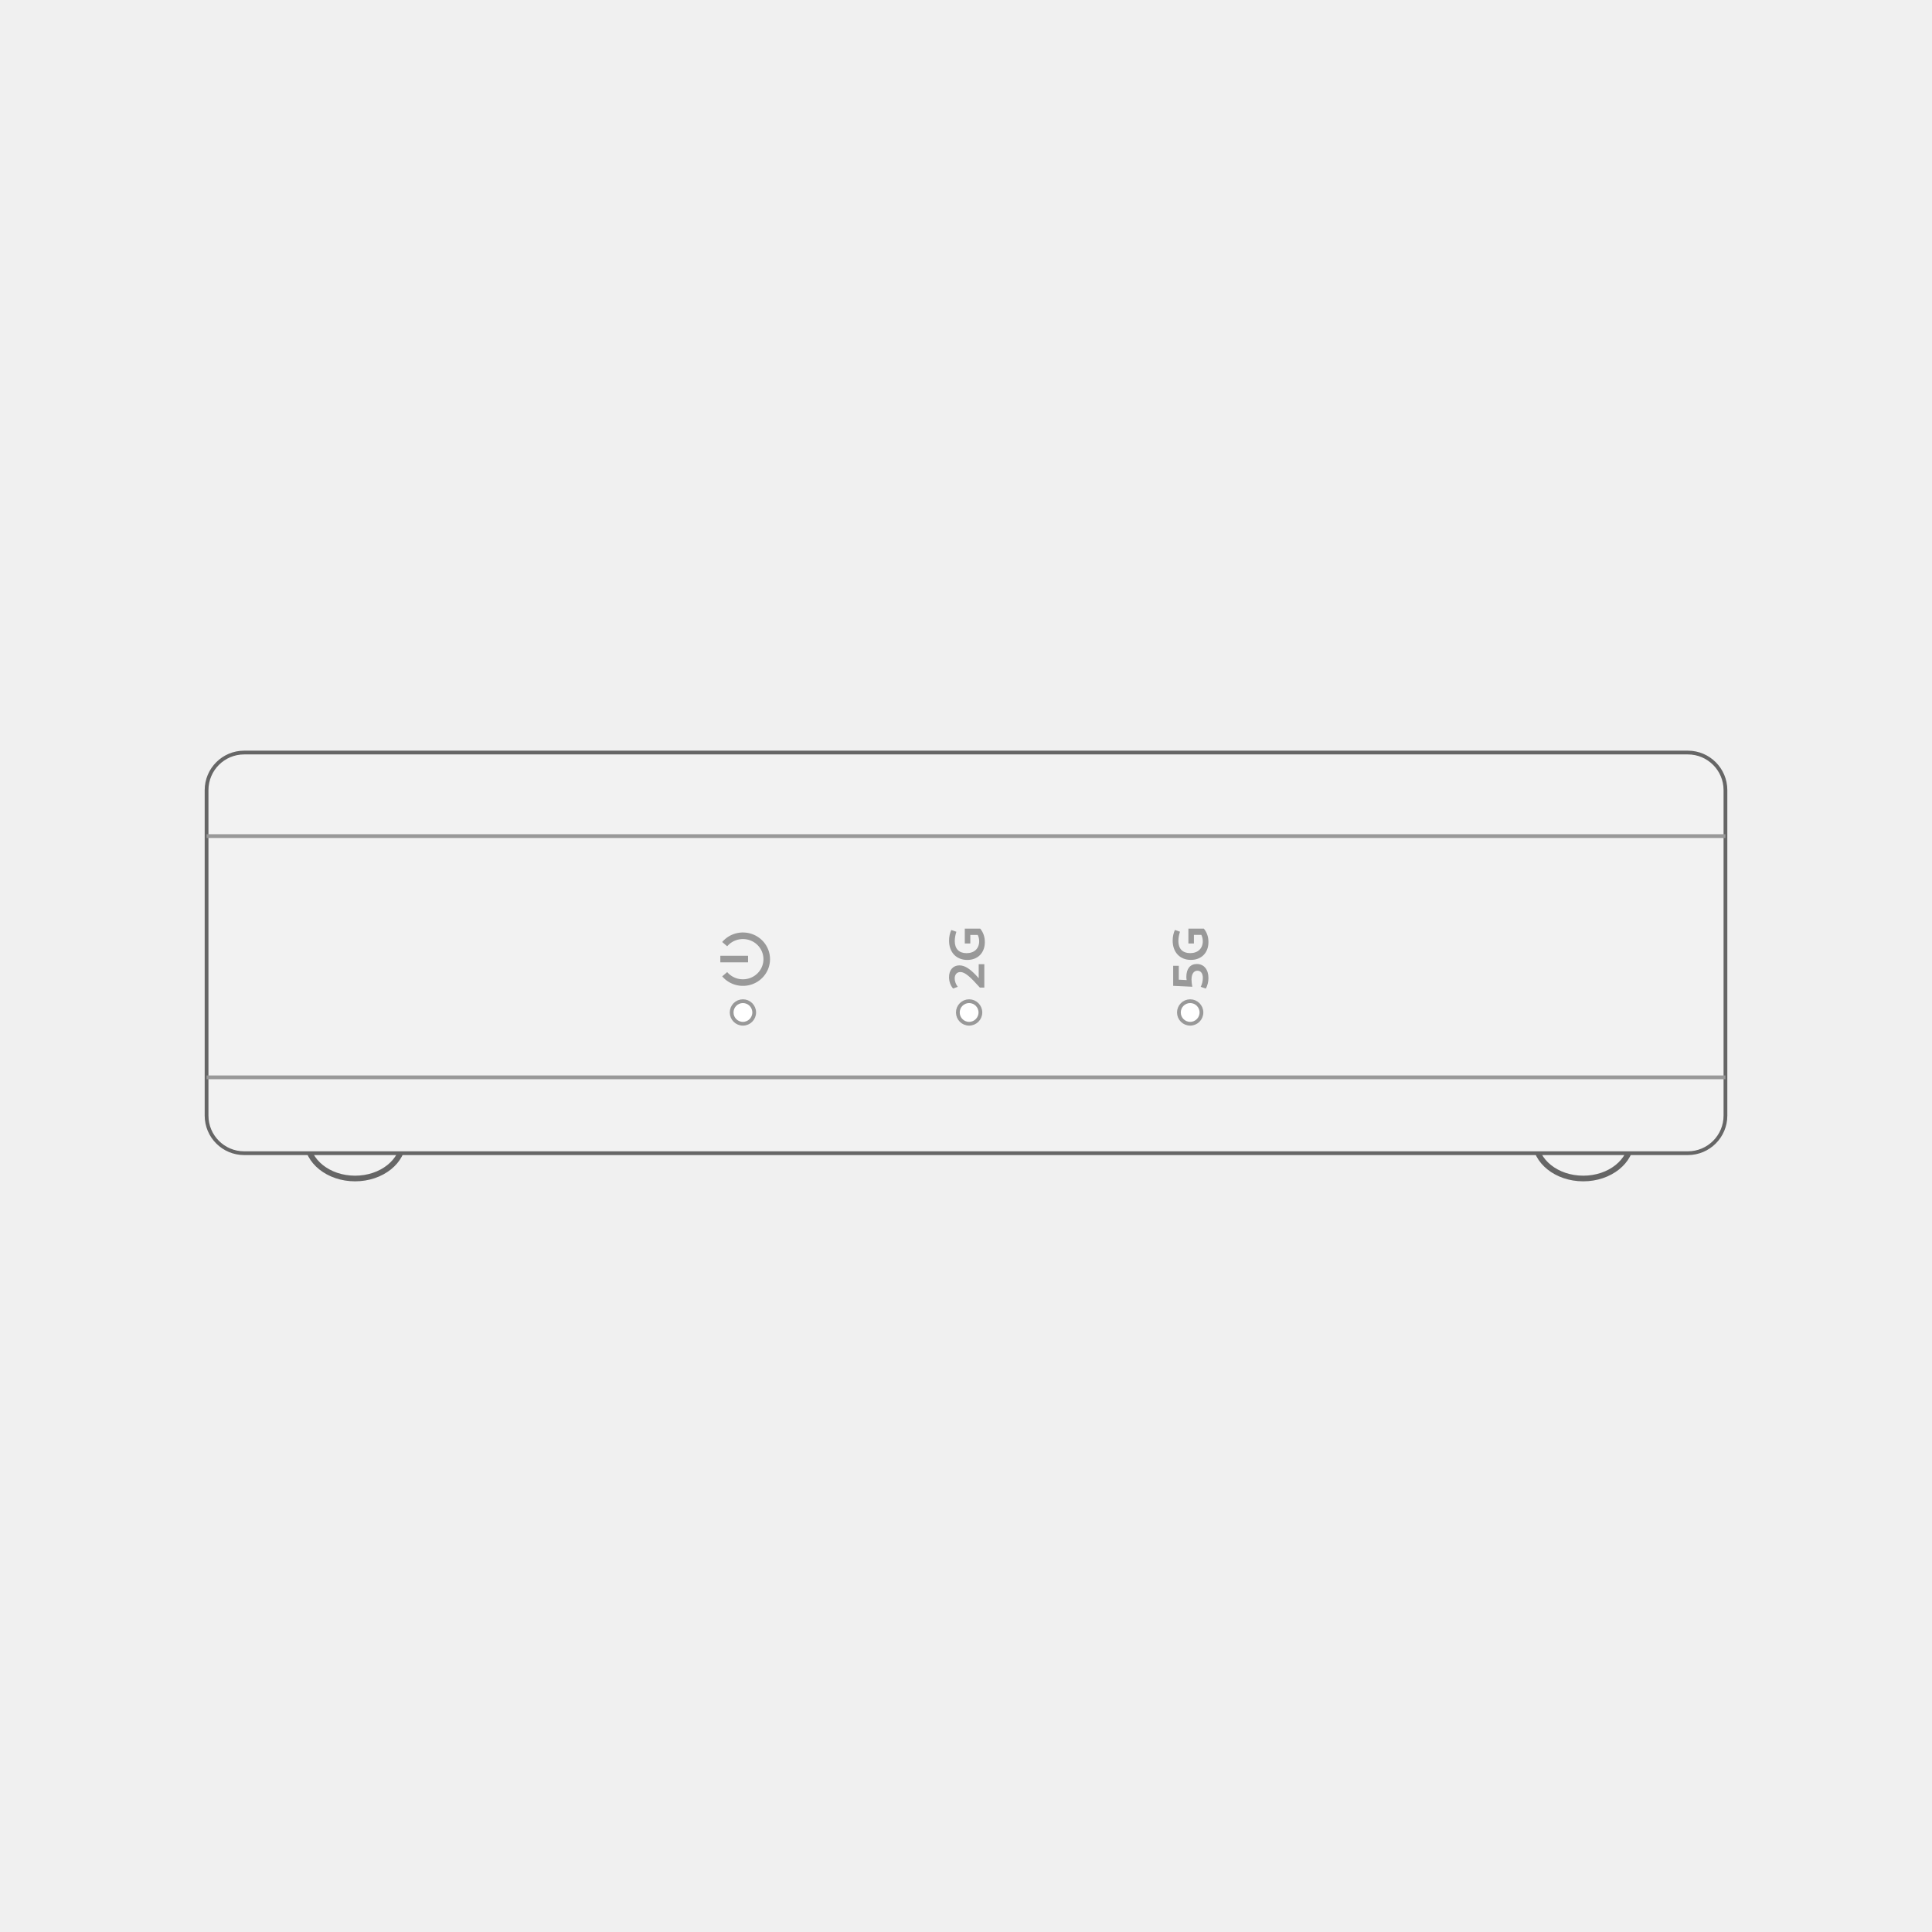
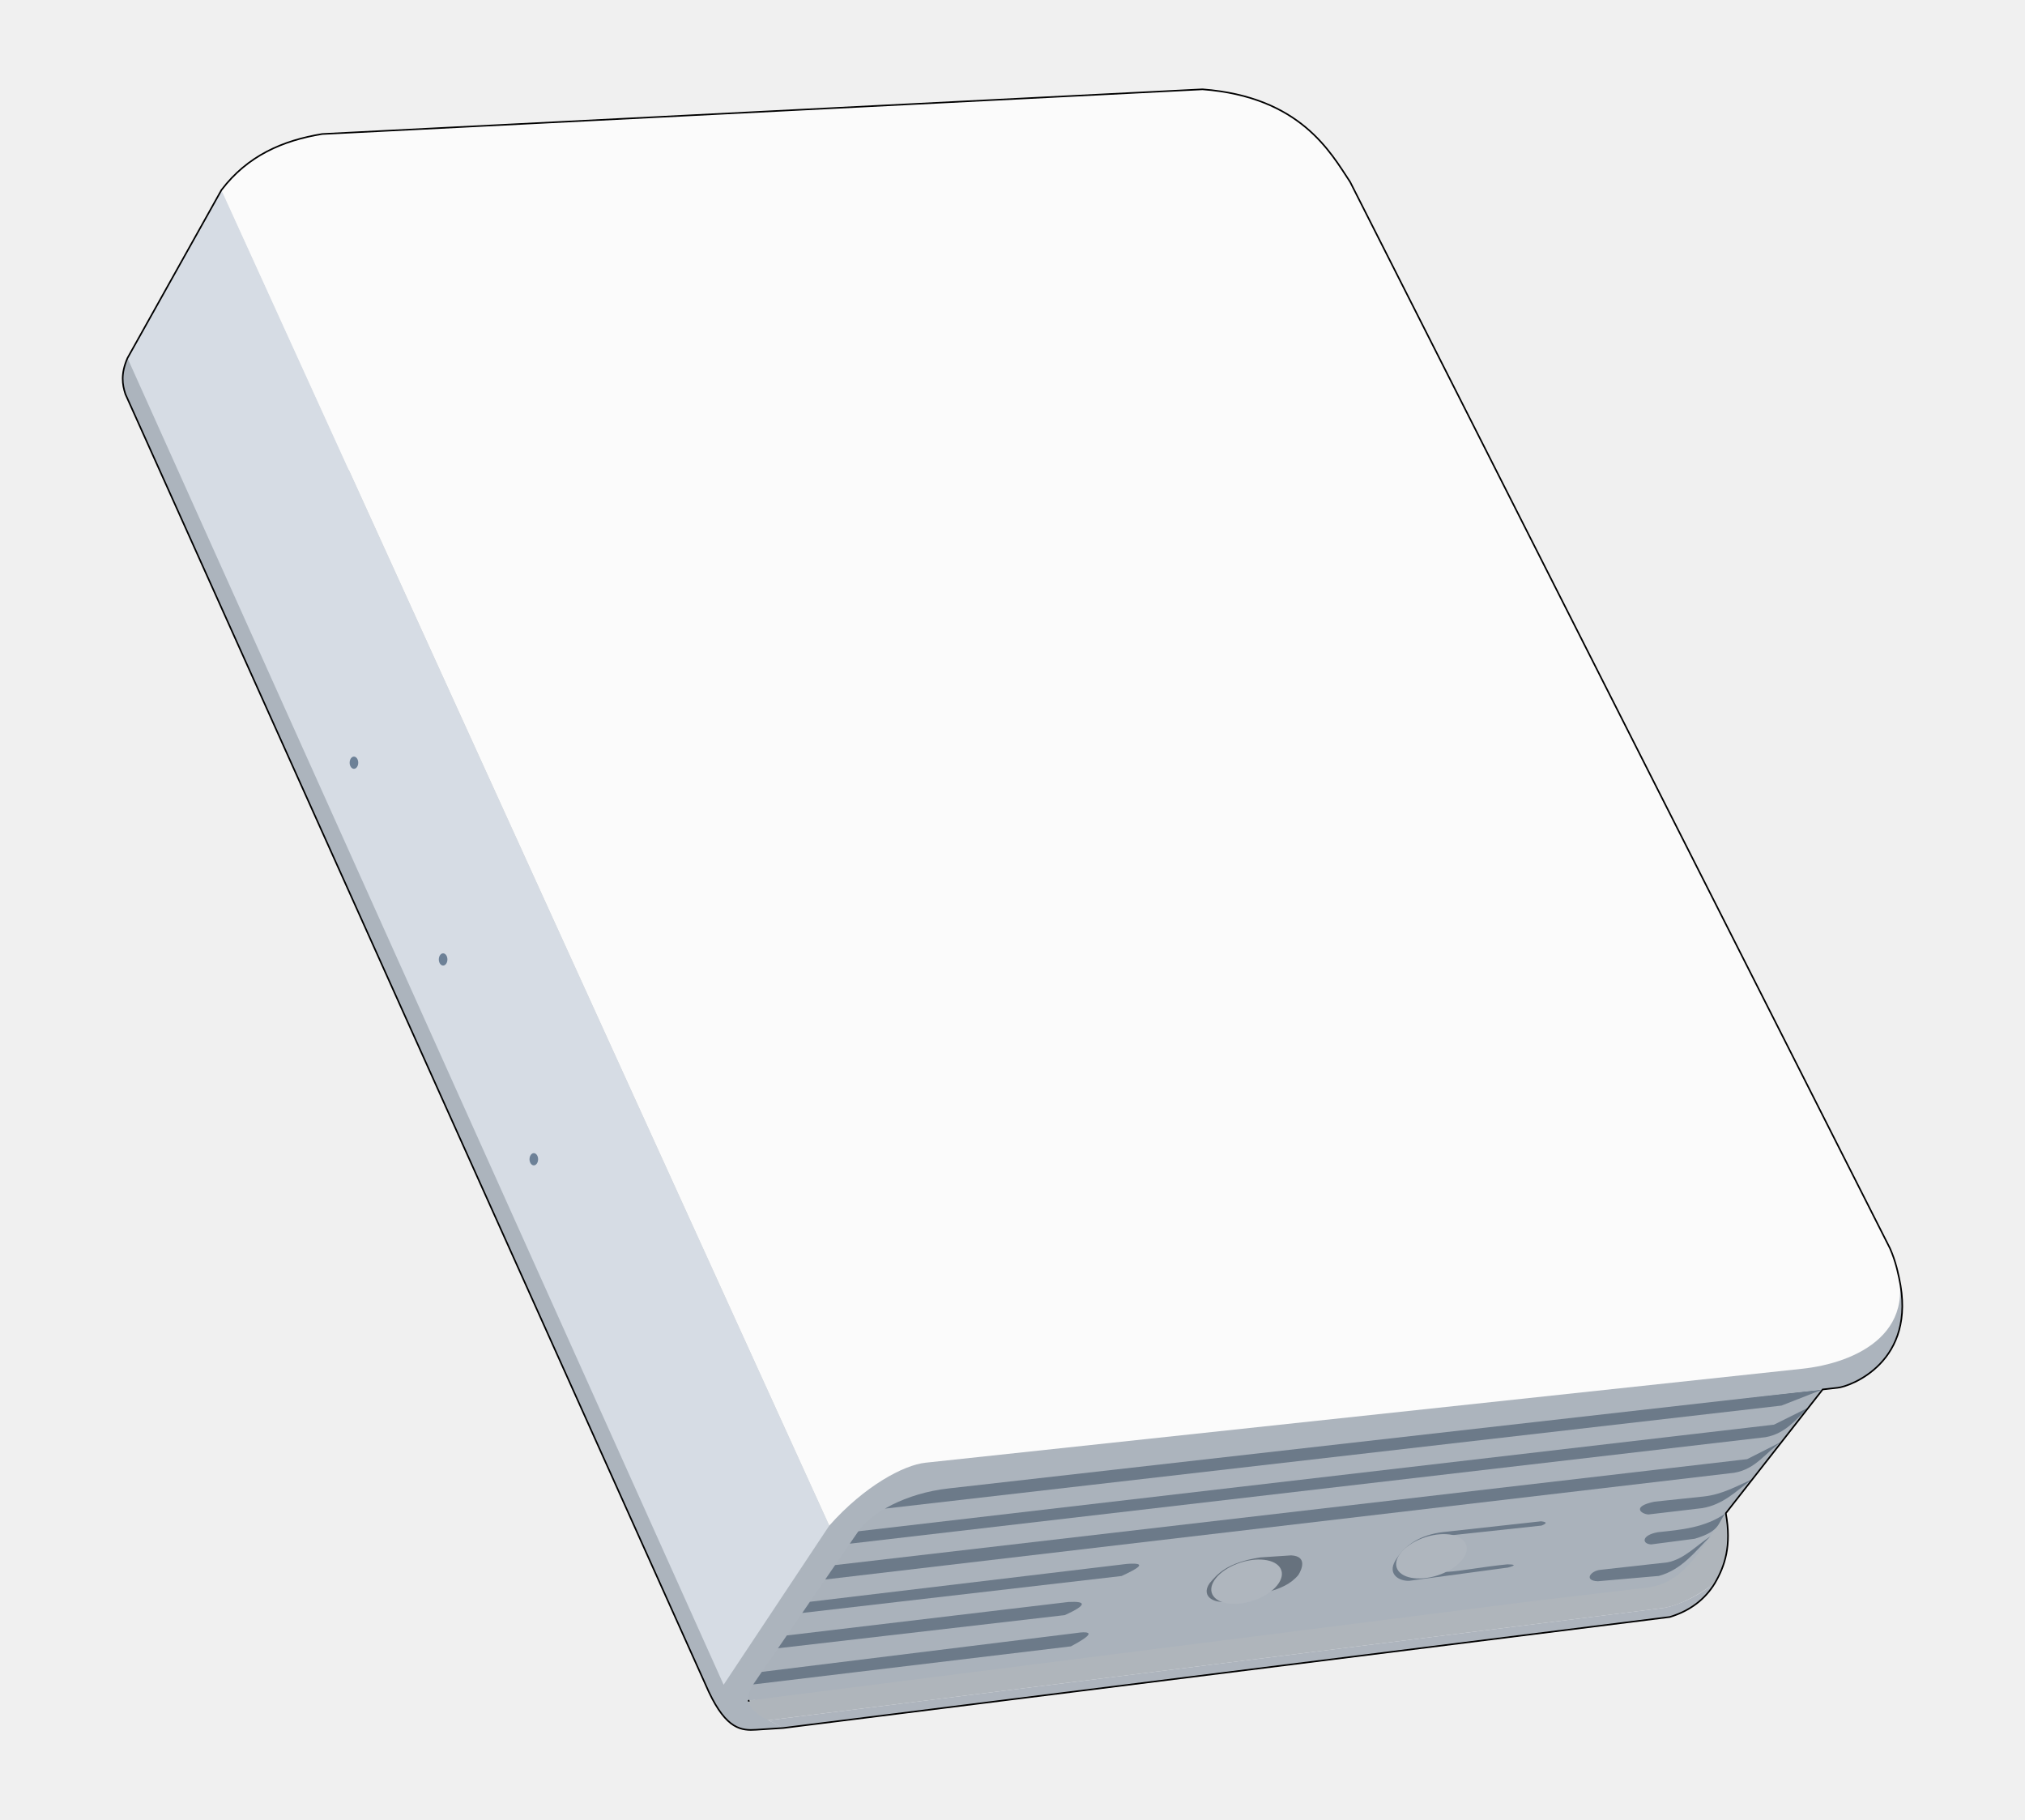
- <svg xmlns="http://www.w3.org/2000/svg" version="1.1" viewBox="0 0 514 514">
-   <g display="none">
-  </g>
-   <g>
-     <g transform="translate(0 -95.459)">
-       <g fill="#f2f2f2" stroke="#666">
-         <ellipse cx="421.22" cy="398.78" rx="12.796" ry="10.215" stroke-width="1.5" />
-         <ellipse cx="94.473" cy="398.78" rx="12.796" ry="10.215" stroke-width="1.5" />
-         <rect x="54.957" y="295.67" width="404.09" height="106.59" ry="10" />
-       </g>
-       <path d="m54.957 317.9h404.09" fill="none" stroke="#999" stroke-width="1px" />
-       <path d="m54.957 382.08h404.09" fill="none" stroke="#999" stroke-width="1px" />
-       <g fill="#fff" stroke="#999">
-         <circle cx="197.65" cy="364.82" r="3" />
-         <circle cx="257.83" cy="364.82" r="3" />
-         <circle cx="316.64" cy="364.82" r="3" />
-       </g>
-       <path d="m192.8 346.64a6.334 6.229 0 0 1 7.019-1.85 6.334 6.229 0 0 1 4.168 5.854 6.334 6.229 0 0 1-4.168 5.854 6.334 6.229 0 0 1-7.019-1.85" fill="none" stroke="#999" stroke-width="1.75" />
-       <path d="m191.64 350.61h7.376" fill="none" stroke="#999" stroke-width="1.75" />
-       <g transform="rotate(-90 -4.0343 -5.1469)" fill="#999" aria-label="2G">
-         <path d="m-367.38 260.76h6.213v-1.493h-3.72c2.413-2.12 3.413-3.627 3.413-5.147 0-1.68-1.24-2.747-3.133-2.747-1.16 0-2.227 0.387-3.027 1.08l0.453 1.24c0.733-0.547 1.533-0.813 2.227-0.813 1.053 0 1.707 0.6 1.707 1.507 0 1.24-1.28 2.64-4.133 5.187z" />
-         <path d="m-355.28 260.9c1.387 0 2.587-0.413 3.573-1.227v-4.107h-3.947v1.467h2.28v1.973c-0.467 0.24-1.04 0.387-1.68 0.387-1.933 0-3.173-1.293-3.173-3.36 0-2 1.16-3.133 3.213-3.133 0.813 0 1.76 0.173 2.48 0.427l0.48-1.347c-0.8-0.387-1.813-0.6-2.853-0.6-3.107 0-5.12 1.947-5.12 4.853 0 2.8 1.893 4.667 4.747 4.667z" />
-       </g>
-       <g transform="rotate(-90 -4.0343 -5.1469)" fill="#999" aria-label="5G">
-         <path d="m-364.84 320.39c2.253 0 3.733-1.187 3.733-3.093 0-1.747-1.253-2.787-3.427-2.787-0.32 0-0.6 0.027-0.853 0.08l0.107-2.093h3.693v-1.493h-5.333l-0.24 5.093c0.587-0.12 1.347-0.213 1.907-0.213 1.48 0 2.36 0.587 2.36 1.573 0 0.907-0.72 1.44-1.92 1.44-0.8 0-1.693-0.213-2.373-0.56l-0.467 1.36c0.853 0.453 1.8 0.693 2.813 0.693z" />
-         <path d="m-355.27 320.39c1.387 0 2.587-0.413 3.573-1.227v-4.107h-3.947v1.467h2.28v1.973c-0.467 0.24-1.04 0.387-1.68 0.387-1.933 0-3.173-1.293-3.173-3.36 0-2 1.16-3.133 3.213-3.133 0.813 0 1.76 0.173 2.48 0.427l0.48-1.347c-0.8-0.387-1.813-0.6-2.853-0.6-3.107 0-5.12 1.947-5.12 4.853 0 2.8 1.893 4.667 4.747 4.667z" />
-       </g>
+ <svg xmlns="http://www.w3.org/2000/svg" width="100%" height="100%" viewBox="0 0 1280 1150" version="1.1" xml:space="preserve" style="fill-rule:evenodd;clip-rule:evenodd;stroke-linecap:round;stroke-linejoin:round;stroke-miterlimit:1.414;" id="svg37">
+   <defs id="defs41" />
+   <g id="g17388">
+     <g id="g17413" transform="translate(1566.012,-7.652652)">
+       <path style="fill:#afb5bb;fill-opacity:1;stroke:none;stroke-width:1px;stroke-linecap:butt;stroke-linejoin:miter;stroke-opacity:1" d="m -482.11,1008.498 c 6.38,-10.889 10.729,-23.723 6.987,-44.296 l -617.434,118.391 c -5.766,11.004 3.402,11.645 12.275,12.49 l 566.257,-71.068 c 11.238,-2.069 21.664,-8.34 31.914,-15.517 z" id="path17252" />
+       <path style="fill:#aab2bb;fill-opacity:1;stroke:none;stroke-width:1px;stroke-linecap:butt;stroke-linejoin:miter;stroke-opacity:1" d="m -601.61,1020.292 77.603,-9.207 c 22.581,-3.366 32.224,-22.706 48.884,-46.883 l 61.229,-78.245 -552.448,62.561 c -22.479,2.289 -49.809,-4.935 -57.127,27.085 l -84.372,108.93 z" id="path17254" />
+       <path style="fill:#6c7a89;fill-opacity:1;stroke:none;stroke-width:1px;stroke-linecap:butt;stroke-linejoin:miter;stroke-opacity:1" d="m -1006.674,961.287 566.722,-65.129 26.058,-10.202 -571.929,60.39 z" id="path17256" />
+       <path style="fill:#acb4bd;fill-opacity:1;stroke:none;stroke-width:1px;stroke-linecap:butt;stroke-linejoin:miter;stroke-opacity:1" d="m -1485.425,233.993 c -4.352,10.011 -3.295,16.734 -1.317,22.793 l 368.774,820.344 c 11.226,23.786 20.691,24.561 30.048,23.934 l 17.1,-1.111 c -10.366,-6.172 -29.66,-10.83 -19.103,-27.521 l 66.454,-96.83 c 7.873,-11.526 29.894,-24.09 57.127,-27.085 l 561.885,-63.629 c 8.653,-0.805 60.624,-19.659 33.124,-88.08 z" id="path17258" />
+       <path style="fill:#d6dce4;fill-opacity:1;stroke:none;stroke-width:1px;stroke-linecap:butt;stroke-linejoin:miter;stroke-opacity:1" d="m -1485.425,233.993 59.39,-106.228 384.194,844.296 -66.773,100.56 z" id="path17260" />
+       <ellipse style="fill:#6d8197;fill-opacity:1;stroke:none;stroke-linecap:square;stroke-linejoin:round;stroke-miterlimit:0;stroke-dashoffset:262.44" id="ellipse17262" cx="-1342.282" cy="489.777" rx="2.717" ry="3.859" />
+       <ellipse style="fill:#6d8197;fill-opacity:1;stroke:none;stroke-linecap:square;stroke-linejoin:round;stroke-miterlimit:0;stroke-dashoffset:262.44" id="ellipse17264" cx="-1285.918" cy="614.136" rx="2.717" ry="3.859" />
+       <ellipse style="fill:#6d8197;fill-opacity:1;stroke:none;stroke-linecap:square;stroke-linejoin:round;stroke-miterlimit:0;stroke-dashoffset:262.44" id="ellipse17266" cx="-1228.591" cy="740.443" rx="2.717" ry="3.859" />
+       <path style="fill:#fbfbfb;fill-opacity:1;stroke:none;stroke-width:1px;stroke-linecap:butt;stroke-linejoin:miter;stroke-opacity:1" d="m -1426.036,127.765 c 16.544,-21.775 38.82,-31.315 63.651,-35.4 l 556.486,-28.249 c 61.877,4.736 80.877,39.779 93.307,58.552 l 341.258,674.141 c 23.378,53.171 -22.329,72.637 -55.762,76.091 l -554.045,59.383 c -13.516,1.477 -38.296,14.482 -60.702,39.78 z" id="path17268" />
+       <path style="fill:#6c7a89;fill-opacity:1;stroke:none;stroke-width:1px;stroke-linecap:butt;stroke-linejoin:miter;stroke-opacity:1" d="m -1054.063,1020.18 200.439,-23.958 c 13.842,-1.004 6.642,2.987 -3.427,7.66 l -201.854,23.354 z" id="path17270" />
+       <path style="fill:#6c7a89;fill-opacity:1;stroke:none;stroke-width:1px;stroke-linecap:butt;stroke-linejoin:miter;stroke-opacity:1" d="m -1068.666,1041.457 178.114,-21.165 c 11.594,-0.577 11.441,2.021 -2.364,8.309 l -181.305,20.95 z" id="path17272" />
+       <path style="fill:#6c7a89;fill-opacity:1;stroke:none;stroke-width:1px;stroke-linecap:butt;stroke-linejoin:miter;stroke-opacity:1" d="m -1084.466,1064.48 196.845,-24.316 c 14.007,-2.207 12.194,0.974 -1.477,8.193 l -200.825,24.074 z" id="path17274" />
+       <path style="fill:#6c7a89;fill-opacity:1;stroke:none;stroke-width:1px;stroke-linecap:butt;stroke-linejoin:miter;stroke-opacity:1" d="m -1038.137,996.975 576.483,-66.958 22.004,-11.145 c -10.315,6.841 -16.266,17.386 -30.168,19.754 l -574.566,67.453 z" id="path17276" />
+       <path style="fill:#6c7a89;fill-opacity:1;stroke:none;stroke-width:1px;stroke-linecap:butt;stroke-linejoin:miter;stroke-opacity:1" d="m -1023.469,975.602 578.795,-67.387 21.854,-10.85 c -7.777,7.235 -14.307,16.449 -27.184,18.766 l -578.855,67.326 z" id="path17278" />
+       <path style="fill:#6c7a89;fill-opacity:1;stroke:none;stroke-width:1px;stroke-linecap:butt;stroke-linejoin:miter;stroke-opacity:1" d="m -556.038,1007.203 38.577,-3.373 c 14.558,-3.919 22.854,-15.385 32.64,-25.056 -8.932,5.814 -16.577,14.461 -27.23,16.491 l -42.656,4.748 c -6.013,0.754 -10.299,6.794 -1.33,7.191 z" id="path17280" />
+       <path style="fill:#6c7a89;fill-opacity:1;stroke:none;stroke-width:1px;stroke-linecap:butt;stroke-linejoin:miter;stroke-opacity:1" d="m -522.347,983.917 c -5.88,-0.339 -6.225,-5.82 4.213,-7.714 14.819,-1.571 29.711,-2.776 43.011,-12 -5.299,5.416 -2.317,11.072 -19.701,16.138 z" id="path17282" />
+       <path style="fill:#6c7a89;fill-opacity:1;stroke:none;stroke-width:1px;stroke-linecap:butt;stroke-linejoin:miter;stroke-opacity:1" d="m -520.217,956.896 31.156,-3.281 c 11.945,-1.332 20.806,-6.611 30.522,-10.796 -9.701,7.061 -18.011,15.914 -31.455,18.155 l -34.025,4.002 c -4.335,-0.177 -11.181,-4.955 3.802,-8.08 z" id="path17284" />
+       <path style="fill:#67727e;fill-opacity:1;stroke:none;stroke-width:1px;stroke-linecap:butt;stroke-linejoin:miter;stroke-opacity:1" d="m -801.499,1008.551 c 4.678,-5.501 10.51,-13.101 32.087,-16.416 l 19.53,-1.298 c 10.446,0.494 6.726,9.055 4.536,12.427 -9.605,11.526 -26.942,11.275 -41.894,16.312 -10.811,2.665 -20.098,-2.488 -14.258,-11.024 z" id="path17286" />
+       <ellipse style="fill:#afb6be;fill-opacity:1;stroke:none;stroke-width:1.216;stroke-linecap:square;stroke-linejoin:round;stroke-miterlimit:0;stroke-dashoffset:262.44" id="ellipse17288" cx="-1258.237" cy="622.512" rx="22.837" ry="13.158" transform="matrix(0.9145709,-0.4044256,0.5987039,0.8009704,0,0)" />
+       <path style="fill:#6c7a89;fill-opacity:1;stroke:none;stroke-width:1px;stroke-linecap:butt;stroke-linejoin:miter;stroke-opacity:1" d="m -591.933,969.303 c 4.281,0.463 3.426,1.464 0.315,2.702 l -64.752,6.971 c -3.22,7.801 -2.056,22.632 5.541,22.25 7.888,-0.397 21.977,-3.173 37.698,-4.721 3.976,0.076 6.289,0.411 0.291,2.041 l -62.436,8.373 c -6.387,0.241 -13.908,-4.154 -8.719,-12.82 6.098,-10.087 15.946,-16.252 30.042,-17.976 z" id="path17290" />
+       <ellipse style="fill:#afb6be;fill-opacity:1;stroke:none;stroke-width:1.216;stroke-linecap:square;stroke-linejoin:round;stroke-miterlimit:0;stroke-dashoffset:262.44" id="ellipse17292" cx="-1152.345" cy="655.935" rx="22.837" ry="13.158" transform="matrix(0.9145709,-0.4044256,0.5987039,0.8009704,0,0)" />
+       <path style="fill:#adb4bd;fill-opacity:1;stroke:none;stroke-width:1px;stroke-linecap:butt;stroke-linejoin:miter;stroke-opacity:1" d="m -1070.821,1099.953 560.298,-70.168 c 12.871,-3.933 22.22,-11.141 28.412,-21.287 -9.75,7.002 -19.968,13.04 -31.914,15.517 l -566.257,71.068 z" id="path17294" />
+       <path id="path17320" style="fill:none;fill-opacity:1;stroke:#000000;stroke-width:1px;stroke-linecap:butt;stroke-linejoin:miter;stroke-opacity:1" d="m -805.898,64.115 -556.486,28.25 c -24.832,4.084 -47.107,13.625 -63.65,35.4 l -59.391,106.227 c -4.352,10.011 -3.294,16.735 -1.316,22.795 l 368.773,820.344 c 11.226,23.786 20.692,24.561 30.049,23.934 l 17.1,-1.111 560.299,-70.168 c 12.871,-3.933 22.22,-11.142 28.412,-21.287 v 0 c 6.38,-10.889 10.728,-23.724 6.986,-44.297 l 35.471,-45.33 h 0.002 l 25.756,-32.914 9.438,-1.068 c 7.809,-0.727 50.705,-16.288 38.82,-69.584 -0.124,-0.767 -0.396,-1.611 -0.555,-2.396 -0.341,-1.37 -0.551,-2.65 -0.965,-4.068 -1.027,-3.827 -2.308,-7.783 -4.176,-12.031 L -712.592,122.668 C -725.022,103.895 -744.022,68.851 -805.898,64.115 Z M -1092.557,1082.592 c -0.102,0.194 -0.118,0.33 -0.211,0.518 -0.03,-0.157 -0.042,-0.322 -0.064,-0.482 z" />
    </g>
  </g>
</svg>
